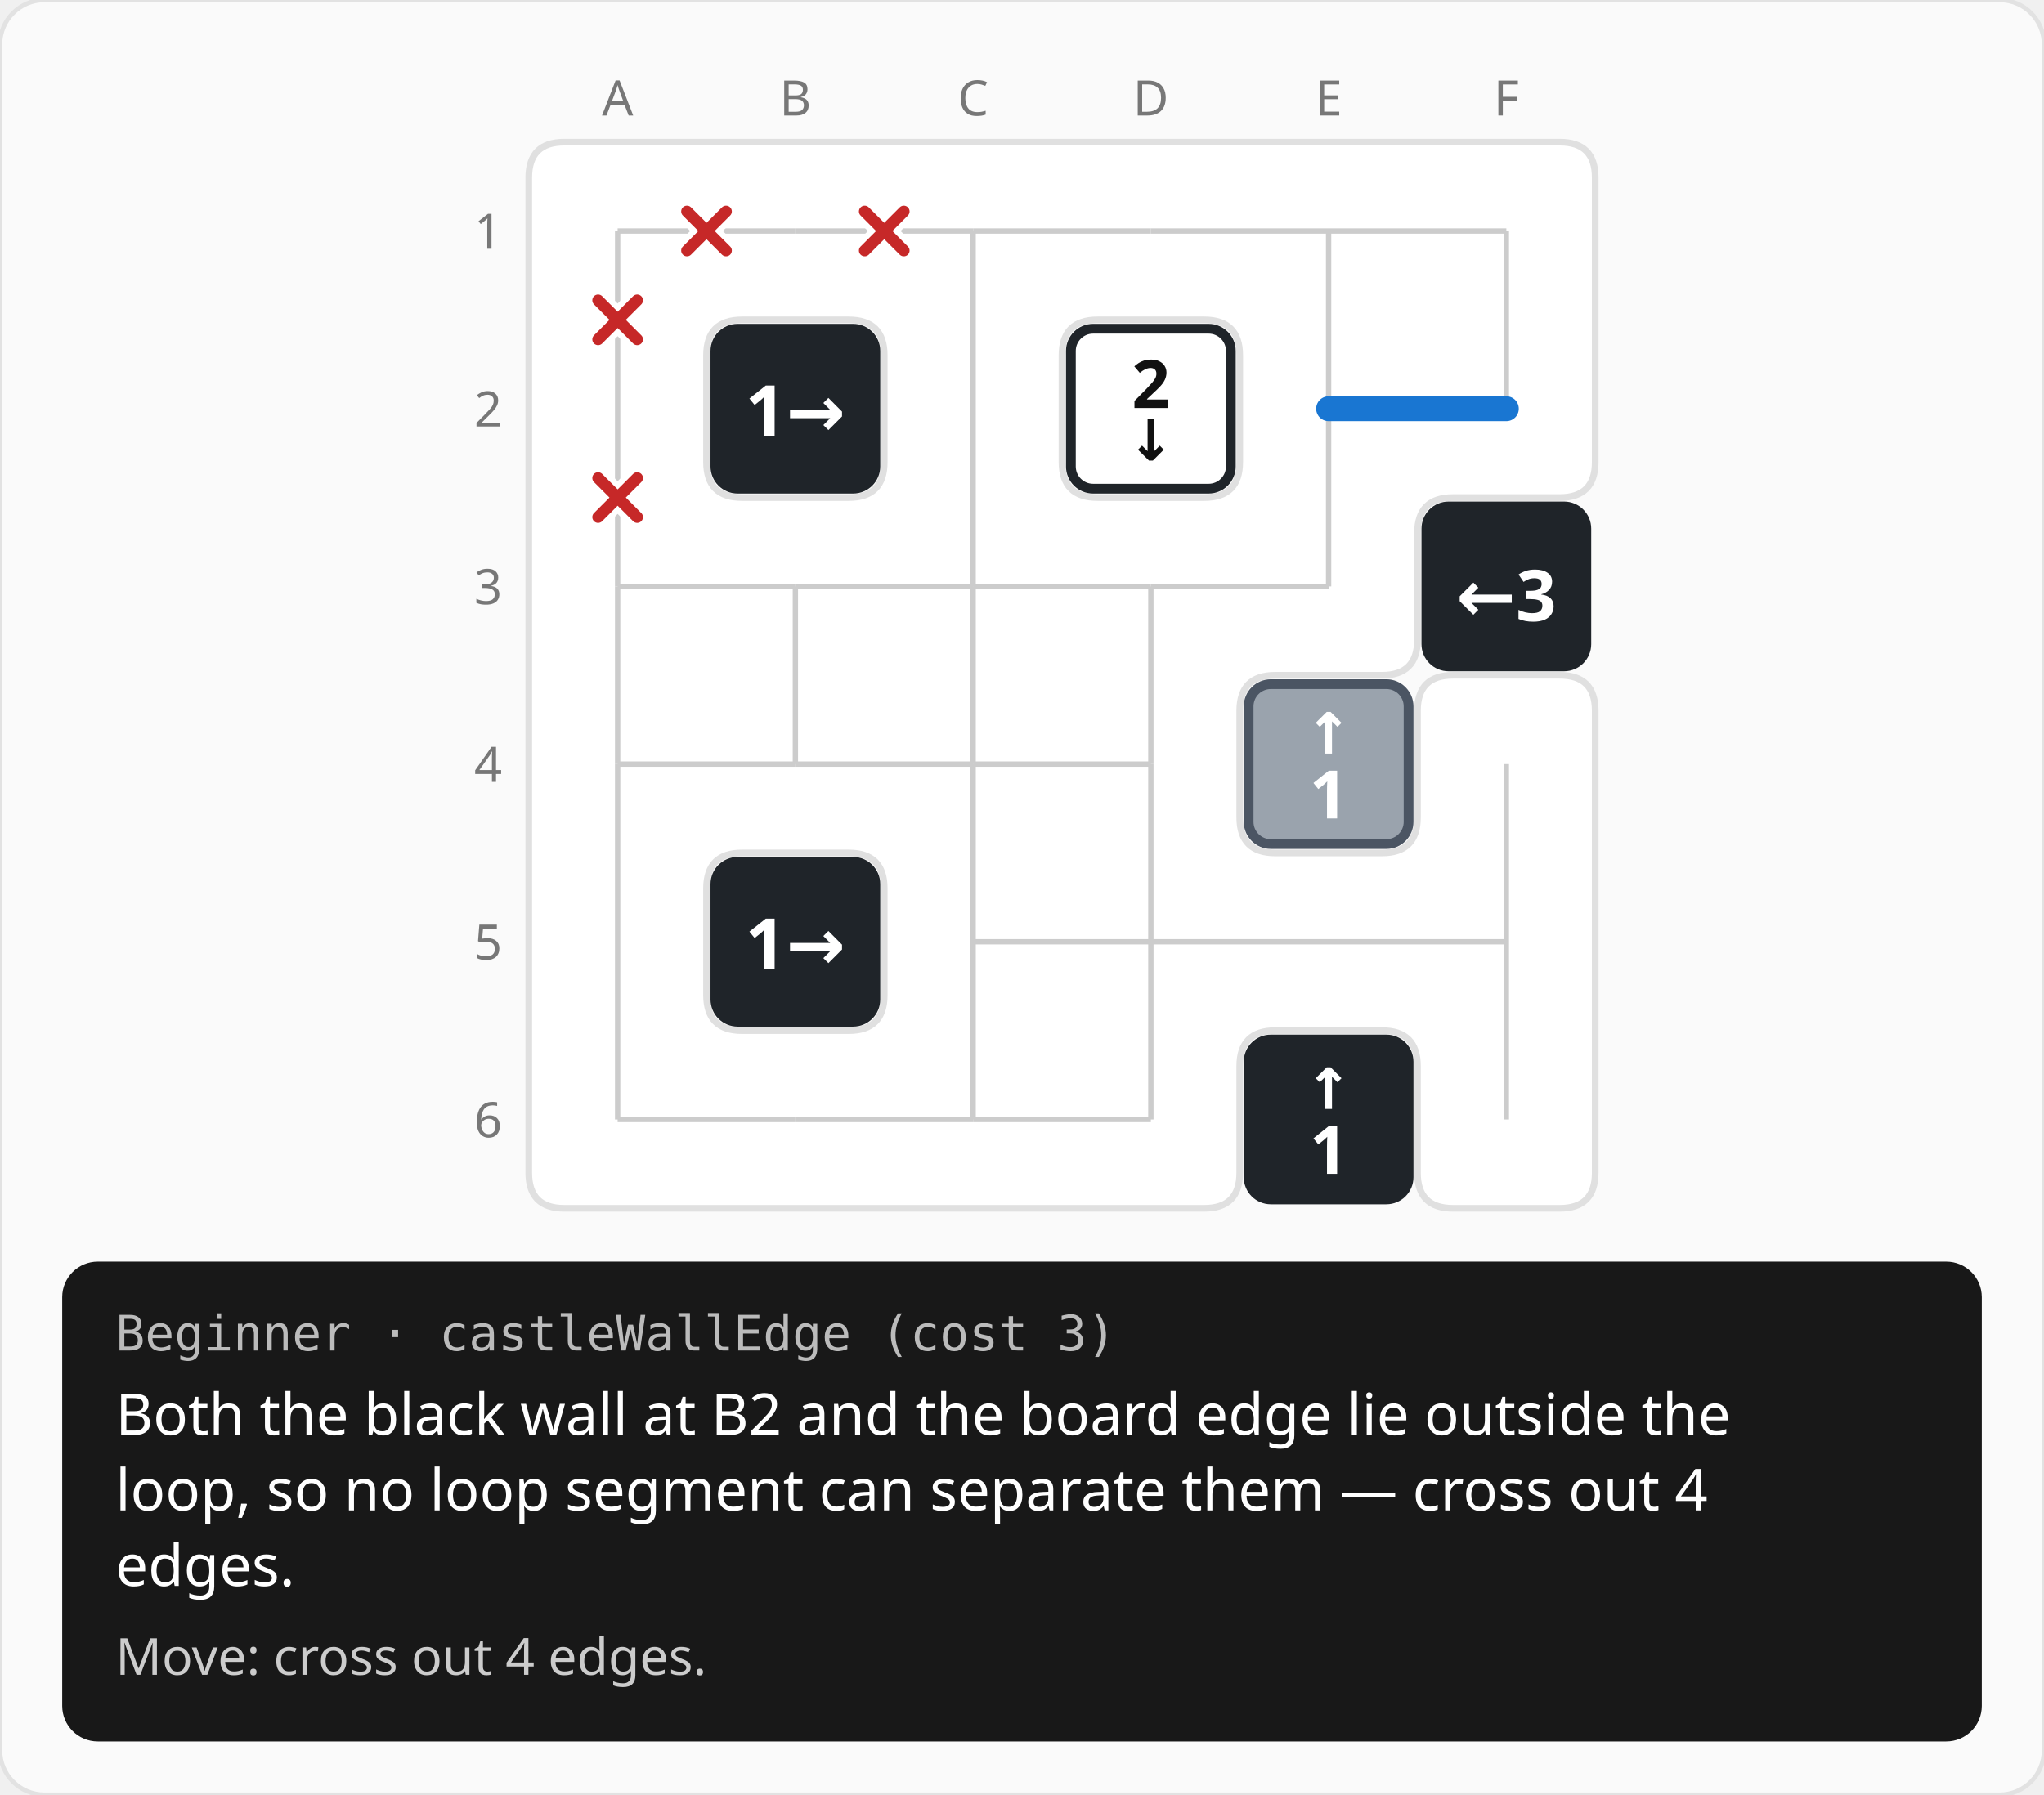
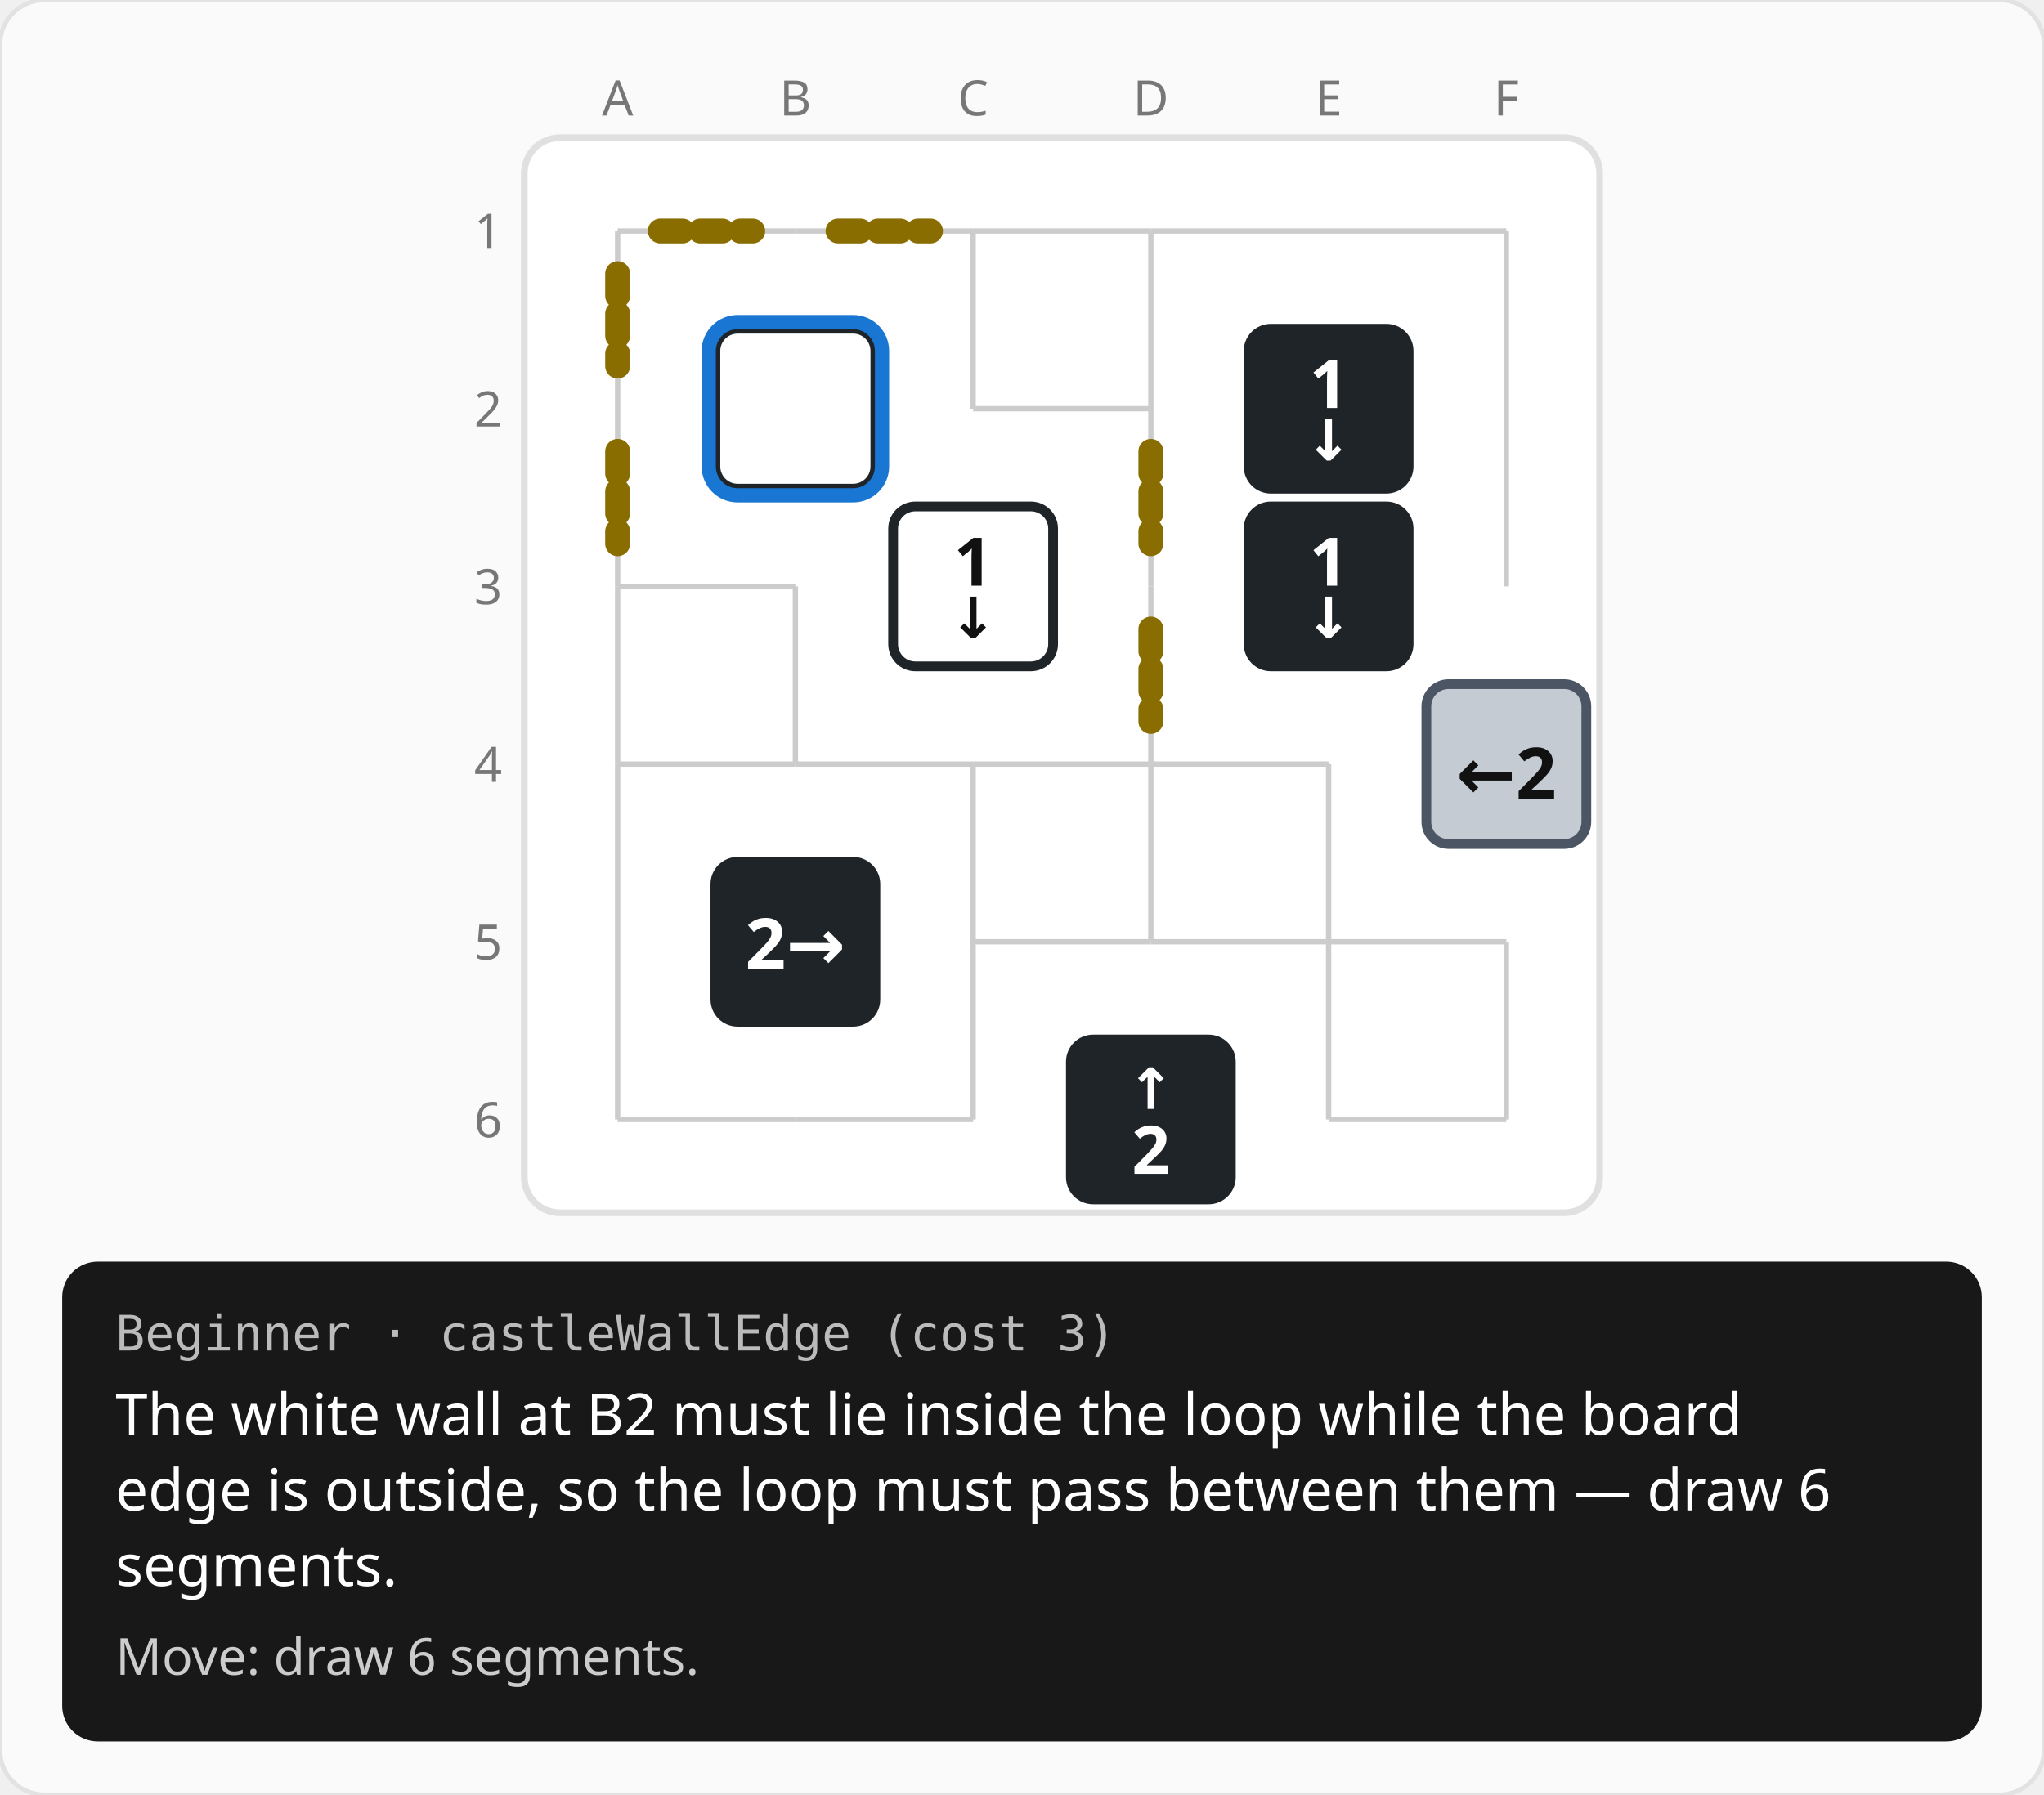
<svg xmlns="http://www.w3.org/2000/svg" width="460" height="404" viewBox="0 0 460 404">
  <rect width="460" height="404" rx="10" fill="#fafafa" stroke="#e2e2e2" />
  <defs>
    <pattern id="hatch" width="8" height="8" patternUnits="userSpaceOnUse" patternTransform="rotate(45)">
      <line x1="0" y1="0" x2="0" y2="8" stroke="#d55e00" stroke-width="3" opacity="0.55" />
    </pattern>
  </defs>
  <g transform="translate(99 12)">
    <text x="40" y="14" fill="#777777" font-size="11" font-family="system-ui, sans-serif" text-anchor="middle">A</text>
    <text x="80" y="14" fill="#777777" font-size="11" font-family="system-ui, sans-serif" text-anchor="middle">B</text>
    <text x="120" y="14" fill="#777777" font-size="11" font-family="system-ui, sans-serif" text-anchor="middle">C</text>
    <text x="160" y="14" fill="#777777" font-size="11" font-family="system-ui, sans-serif" text-anchor="middle">D</text>
    <text x="200" y="14" fill="#777777" font-size="11" font-family="system-ui, sans-serif" text-anchor="middle">E</text>
    <text x="240" y="14" fill="#777777" font-size="11" font-family="system-ui, sans-serif" text-anchor="middle">F</text>
    <text x="14" y="44" fill="#777777" font-size="11" font-family="system-ui, sans-serif" text-anchor="end">1</text>
    <text x="14" y="84" fill="#777777" font-size="11" font-family="system-ui, sans-serif" text-anchor="end">2</text>
    <text x="14" y="124" fill="#777777" font-size="11" font-family="system-ui, sans-serif" text-anchor="end">3</text>
    <text x="14" y="164" fill="#777777" font-size="11" font-family="system-ui, sans-serif" text-anchor="end">4</text>
    <text x="14" y="204" fill="#777777" font-size="11" font-family="system-ui, sans-serif" text-anchor="end">5</text>
    <text x="14" y="244" fill="#777777" font-size="11" font-family="system-ui, sans-serif" text-anchor="end">6</text>
    <g transform="translate(18 18)">
-       <path fill="#ffffff" fill-rule="evenodd" stroke="#e0e0e0" stroke-width="1.5" d="M2 10Q2 2 10 2L234 2Q242 2 242 10L242 74Q242 82 234 82L210 82Q202 82 202 90L202 114Q202 122 194 122L170 122Q162 122 162 130L162 154Q162 162 170 162L194 162Q202 162 202 154L202 130Q202 122 210 122L234 122Q242 122 242 130L242 234Q242 242 234 242L210 242Q202 242 202 234L202 210Q202 202 194 202L170 202Q162 202 162 210L162 234Q162 242 154 242L10 242Q2 242 2 234ZM82 50Q82 42 74 42L50 42Q42 42 42 50L42 74Q42 82 50 82L74 82Q82 82 82 74ZM162 50Q162 42 154 42L130 42Q122 42 122 50L122 74Q122 82 130 82L154 82Q162 82 162 74ZM82 170Q82 162 74 162L50 162Q42 162 42 170L42 194Q42 202 50 202L74 202Q82 202 82 194Z" />
-       <rect x="45" y="45" width="34" height="34" rx="8" fill="rgba(25,118,210,0.26)" />
+       <rect x="1" y="1" width="242" height="242" rx="8" fill="#ffffff" stroke="#e0e0e0" stroke-width="1.5" />
      <line x1="22" y1="22" x2="62" y2="22" stroke="#cccccc" stroke-width="1.2" />
      <line x1="22" y1="22" x2="22" y2="62" stroke="#cccccc" stroke-width="1.2" />
      <line x1="62" y1="22" x2="102" y2="22" stroke="#cccccc" stroke-width="1.2" />
      <line x1="102" y1="22" x2="142" y2="22" stroke="#cccccc" stroke-width="1.2" />
      <line x1="102" y1="22" x2="102" y2="62" stroke="#cccccc" stroke-width="1.2" />
      <line x1="142" y1="22" x2="182" y2="22" stroke="#cccccc" stroke-width="1.2" />
+       <line x1="142" y1="22" x2="142" y2="62" stroke="#cccccc" stroke-width="1.2" />
      <line x1="182" y1="22" x2="222" y2="22" stroke="#cccccc" stroke-width="1.2" />
-       <line x1="182" y1="22" x2="182" y2="62" stroke="#cccccc" stroke-width="1.2" />
      <line x1="222" y1="22" x2="222" y2="62" stroke="#cccccc" stroke-width="1.2" />
      <line x1="22" y1="62" x2="22" y2="102" stroke="#cccccc" stroke-width="1.2" />
-       <line x1="102" y1="62" x2="102" y2="102" stroke="#cccccc" stroke-width="1.2" />
-       <line x1="182" y1="62" x2="222" y2="62" stroke="#cccccc" stroke-width="1.2" />
-       <line x1="182" y1="62" x2="182" y2="102" stroke="#cccccc" stroke-width="1.2" />
+       <line x1="102" y1="62" x2="142" y2="62" stroke="#cccccc" stroke-width="1.2" />
+       <line x1="142" y1="62" x2="142" y2="102" stroke="#cccccc" stroke-width="1.2" />
+       <line x1="222" y1="62" x2="222" y2="102" stroke="#cccccc" stroke-width="1.2" />
      <line x1="22" y1="102" x2="62" y2="102" stroke="#cccccc" stroke-width="1.2" />
      <line x1="22" y1="102" x2="22" y2="142" stroke="#cccccc" stroke-width="1.2" />
-       <line x1="62" y1="102" x2="102" y2="102" stroke="#cccccc" stroke-width="1.2" />
      <line x1="62" y1="102" x2="62" y2="142" stroke="#cccccc" stroke-width="1.2" />
-       <line x1="102" y1="102" x2="142" y2="102" stroke="#cccccc" stroke-width="1.2" />
-       <line x1="102" y1="102" x2="102" y2="142" stroke="#cccccc" stroke-width="1.2" />
-       <line x1="142" y1="102" x2="182" y2="102" stroke="#cccccc" stroke-width="1.2" />
      <line x1="142" y1="102" x2="142" y2="142" stroke="#cccccc" stroke-width="1.2" />
      <line x1="22" y1="142" x2="62" y2="142" stroke="#cccccc" stroke-width="1.2" />
      <line x1="22" y1="142" x2="22" y2="182" stroke="#cccccc" stroke-width="1.2" />
      <line x1="62" y1="142" x2="102" y2="142" stroke="#cccccc" stroke-width="1.2" />
      <line x1="102" y1="142" x2="142" y2="142" stroke="#cccccc" stroke-width="1.2" />
      <line x1="102" y1="142" x2="102" y2="182" stroke="#cccccc" stroke-width="1.2" />
+       <line x1="142" y1="142" x2="182" y2="142" stroke="#cccccc" stroke-width="1.2" />
      <line x1="142" y1="142" x2="142" y2="182" stroke="#cccccc" stroke-width="1.2" />
-       <line x1="222" y1="142" x2="222" y2="182" stroke="#cccccc" stroke-width="1.2" />
+       <line x1="182" y1="142" x2="182" y2="182" stroke="#cccccc" stroke-width="1.2" />
      <line x1="22" y1="182" x2="22" y2="222" stroke="#cccccc" stroke-width="1.2" />
      <line x1="102" y1="182" x2="142" y2="182" stroke="#cccccc" stroke-width="1.2" />
      <line x1="102" y1="182" x2="102" y2="222" stroke="#cccccc" stroke-width="1.2" />
      <line x1="142" y1="182" x2="182" y2="182" stroke="#cccccc" stroke-width="1.2" />
-       <line x1="142" y1="182" x2="142" y2="222" stroke="#cccccc" stroke-width="1.2" />
      <line x1="182" y1="182" x2="222" y2="182" stroke="#cccccc" stroke-width="1.2" />
+       <line x1="182" y1="182" x2="182" y2="222" stroke="#cccccc" stroke-width="1.2" />
      <line x1="222" y1="182" x2="222" y2="222" stroke="#cccccc" stroke-width="1.2" />
      <line x1="22" y1="222" x2="62" y2="222" stroke="#cccccc" stroke-width="1.2" />
      <line x1="62" y1="222" x2="102" y2="222" stroke="#cccccc" stroke-width="1.2" />
-       <line x1="102" y1="222" x2="142" y2="222" stroke="#cccccc" stroke-width="1.2" />
-       <line x1="182" y1="62" x2="222" y2="62" stroke="#1976d2" stroke-width="5.6" stroke-linecap="round" />
-       <rect x="44" y="44" width="36" height="36" rx="5" fill="#1f2429" stroke="#1f2429" stroke-width="2.2" />
-       <text x="62" y="62" font-size="16" font-weight="700" font-family="system-ui, sans-serif" text-anchor="middle" dominant-baseline="central" fill="#ffffff">1→</text>
-       <rect x="124" y="44" width="36" height="36" rx="5" fill="#ffffff" stroke="#1f2429" stroke-width="2.2" />
-       <text x="142" y="56" font-size="15.04" font-weight="700" font-family="system-ui, sans-serif" text-anchor="middle" dominant-baseline="central" fill="#111111">2</text>
-       <text x="142" y="69.2" font-size="12.8" font-weight="700" font-family="system-ui, sans-serif" text-anchor="middle" dominant-baseline="central" fill="#111111">↓</text>
-       <rect x="204" y="84" width="36" height="36" rx="5" fill="#1f2429" stroke="#1f2429" stroke-width="2.2" />
-       <text x="222" y="102" font-size="16" font-weight="700" font-family="system-ui, sans-serif" text-anchor="middle" dominant-baseline="central" fill="#ffffff">←3</text>
-       <rect x="164" y="124" width="36" height="36" rx="5" fill="#9aa3ad" stroke="#4b5563" stroke-width="2.2" />
-       <text x="182" y="135.2" font-size="12.8" font-weight="700" font-family="system-ui, sans-serif" text-anchor="middle" dominant-baseline="central" fill="#ffffff">↑</text>
-       <text x="182" y="148.4" font-size="15.04" font-weight="700" font-family="system-ui, sans-serif" text-anchor="middle" dominant-baseline="central" fill="#ffffff">1</text>
+       <line x1="182" y1="222" x2="222" y2="222" stroke="#cccccc" stroke-width="1.2" />
+       <line x1="31.6" y1="22" x2="52.4" y2="22" stroke="#8a6d00" stroke-width="5.6" stroke-linecap="round" stroke-dasharray="5 4" />
+       <line x1="22" y1="31.6" x2="22" y2="52.4" stroke="#8a6d00" stroke-width="5.6" stroke-linecap="round" stroke-dasharray="5 4" />
+       <line x1="71.6" y1="22" x2="92.4" y2="22" stroke="#8a6d00" stroke-width="5.6" stroke-linecap="round" stroke-dasharray="5 4" />
+       <line x1="22" y1="71.6" x2="22" y2="92.4" stroke="#8a6d00" stroke-width="5.6" stroke-linecap="round" stroke-dasharray="5 4" />
+       <line x1="142" y1="71.6" x2="142" y2="92.4" stroke="#8a6d00" stroke-width="5.6" stroke-linecap="round" stroke-dasharray="5 4" />
+       <line x1="142" y1="111.6" x2="142" y2="132.4" stroke="#8a6d00" stroke-width="5.6" stroke-linecap="round" stroke-dasharray="5 4" />
+       <rect x="44" y="44" width="36" height="36" rx="5" fill="#ffffff" stroke="#1f2429" stroke-width="2.2" />
+       <rect x="164" y="44" width="36" height="36" rx="5" fill="#1f2429" stroke="#1f2429" stroke-width="2.2" />
+       <text x="182" y="56" font-size="15.04" font-weight="700" font-family="system-ui, sans-serif" text-anchor="middle" dominant-baseline="central" fill="#ffffff">1</text>
+       <text x="182" y="69.2" font-size="12.8" font-weight="700" font-family="system-ui, sans-serif" text-anchor="middle" dominant-baseline="central" fill="#ffffff">↓</text>
+       <rect x="84" y="84" width="36" height="36" rx="5" fill="#ffffff" stroke="#1f2429" stroke-width="2.2" />
+       <text x="102" y="96" font-size="15.04" font-weight="700" font-family="system-ui, sans-serif" text-anchor="middle" dominant-baseline="central" fill="#111111">1</text>
+       <text x="102" y="109.2" font-size="12.8" font-weight="700" font-family="system-ui, sans-serif" text-anchor="middle" dominant-baseline="central" fill="#111111">↓</text>
+       <rect x="164" y="84" width="36" height="36" rx="5" fill="#1f2429" stroke="#1f2429" stroke-width="2.2" />
+       <text x="182" y="96" font-size="15.04" font-weight="700" font-family="system-ui, sans-serif" text-anchor="middle" dominant-baseline="central" fill="#ffffff">1</text>
+       <text x="182" y="109.2" font-size="12.8" font-weight="700" font-family="system-ui, sans-serif" text-anchor="middle" dominant-baseline="central" fill="#ffffff">↓</text>
+       <rect x="204" y="124" width="36" height="36" rx="5" fill="#c4cbd3" stroke="#4b5563" stroke-width="2.2" />
+       <text x="222" y="142" font-size="16" font-weight="700" font-family="system-ui, sans-serif" text-anchor="middle" dominant-baseline="central" fill="#111111">←2</text>
      <rect x="44" y="164" width="36" height="36" rx="5" fill="#1f2429" stroke="#1f2429" stroke-width="2.2" />
-       <text x="62" y="182" font-size="16" font-weight="700" font-family="system-ui, sans-serif" text-anchor="middle" dominant-baseline="central" fill="#ffffff">1→</text>
-       <rect x="164" y="204" width="36" height="36" rx="5" fill="#1f2429" stroke="#1f2429" stroke-width="2.2" />
-       <text x="182" y="215.2" font-size="12.8" font-weight="700" font-family="system-ui, sans-serif" text-anchor="middle" dominant-baseline="central" fill="#ffffff">↑</text>
-       <text x="182" y="228.4" font-size="15.04" font-weight="700" font-family="system-ui, sans-serif" text-anchor="middle" dominant-baseline="central" fill="#ffffff">1</text>
-       <path d="M37.6 17.6L46.4 26.4M37.6 26.4L46.4 17.6" stroke="#ffffff" stroke-width="5.2" stroke-linecap="round" />
-       <path d="M37.6 17.6L46.4 26.4M37.6 26.4L46.4 17.6" stroke="#c62828" stroke-width="2.6" stroke-linecap="round" />
-       <path d="M17.6 37.6L26.4 46.4M17.6 46.4L26.4 37.6" stroke="#ffffff" stroke-width="5.2" stroke-linecap="round" />
-       <path d="M17.6 37.6L26.4 46.4M17.6 46.4L26.4 37.6" stroke="#c62828" stroke-width="2.6" stroke-linecap="round" />
-       <path d="M77.6 17.6L86.4 26.4M77.6 26.4L86.4 17.6" stroke="#ffffff" stroke-width="5.2" stroke-linecap="round" />
-       <path d="M77.6 17.6L86.4 26.4M77.6 26.4L86.4 17.6" stroke="#c62828" stroke-width="2.6" stroke-linecap="round" />
-       <path d="M17.6 77.6L26.4 86.4M17.6 86.4L26.4 77.6" stroke="#ffffff" stroke-width="5.2" stroke-linecap="round" />
-       <path d="M17.6 77.6L26.4 86.4M17.6 86.4L26.4 77.6" stroke="#c62828" stroke-width="2.6" stroke-linecap="round" />
+       <text x="62" y="182" font-size="16" font-weight="700" font-family="system-ui, sans-serif" text-anchor="middle" dominant-baseline="central" fill="#ffffff">2→</text>
+       <rect x="124" y="204" width="36" height="36" rx="5" fill="#1f2429" stroke="#1f2429" stroke-width="2.2" />
+       <text x="142" y="215.2" font-size="12.8" font-weight="700" font-family="system-ui, sans-serif" text-anchor="middle" dominant-baseline="central" fill="#ffffff">↑</text>
+       <text x="142" y="228.4" font-size="15.04" font-weight="700" font-family="system-ui, sans-serif" text-anchor="middle" dominant-baseline="central" fill="#ffffff">2</text>
+       <rect x="42.5" y="42.5" width="39" height="39" rx="6.5" fill="none" stroke="#1976d2" stroke-width="3.2" />
    </g>
  </g>
  <rect x="14" y="284" width="432" height="108" rx="8" fill="#181818" />
  <text x="26" y="304" fill="#bbbbbb" font-size="11" font-family="ui-monospace, Menlo, monospace">Beginner · castleWallEdge (cost 3)</text>
-   <text x="26" y="323" fill="#ffffff" font-size="13" font-family="system-ui, sans-serif">Both the black wall at B2 and the board edge lie outside the</text>
-   <text x="26" y="340" fill="#ffffff" font-size="13" font-family="system-ui, sans-serif">loop, so no loop segment can separate them — cross out 4</text>
-   <text x="26" y="357" fill="#ffffff" font-size="13" font-family="system-ui, sans-serif">edges.</text>
-   <text x="26" y="377" fill="#cccccc" font-size="11.5" font-family="system-ui, sans-serif">Move: cross out 4 edges.</text>
+   <text x="26" y="323" fill="#ffffff" font-size="13" font-family="system-ui, sans-serif">The white wall at B2 must lie inside the loop while the board</text>
+   <text x="26" y="340" fill="#ffffff" font-size="13" font-family="system-ui, sans-serif">edge is outside, so the loop must pass between them — draw 6</text>
+   <text x="26" y="357" fill="#ffffff" font-size="13" font-family="system-ui, sans-serif">segments.</text>
+   <text x="26" y="377" fill="#cccccc" font-size="11.5" font-family="system-ui, sans-serif">Move: draw 6 segments.</text>
</svg>
